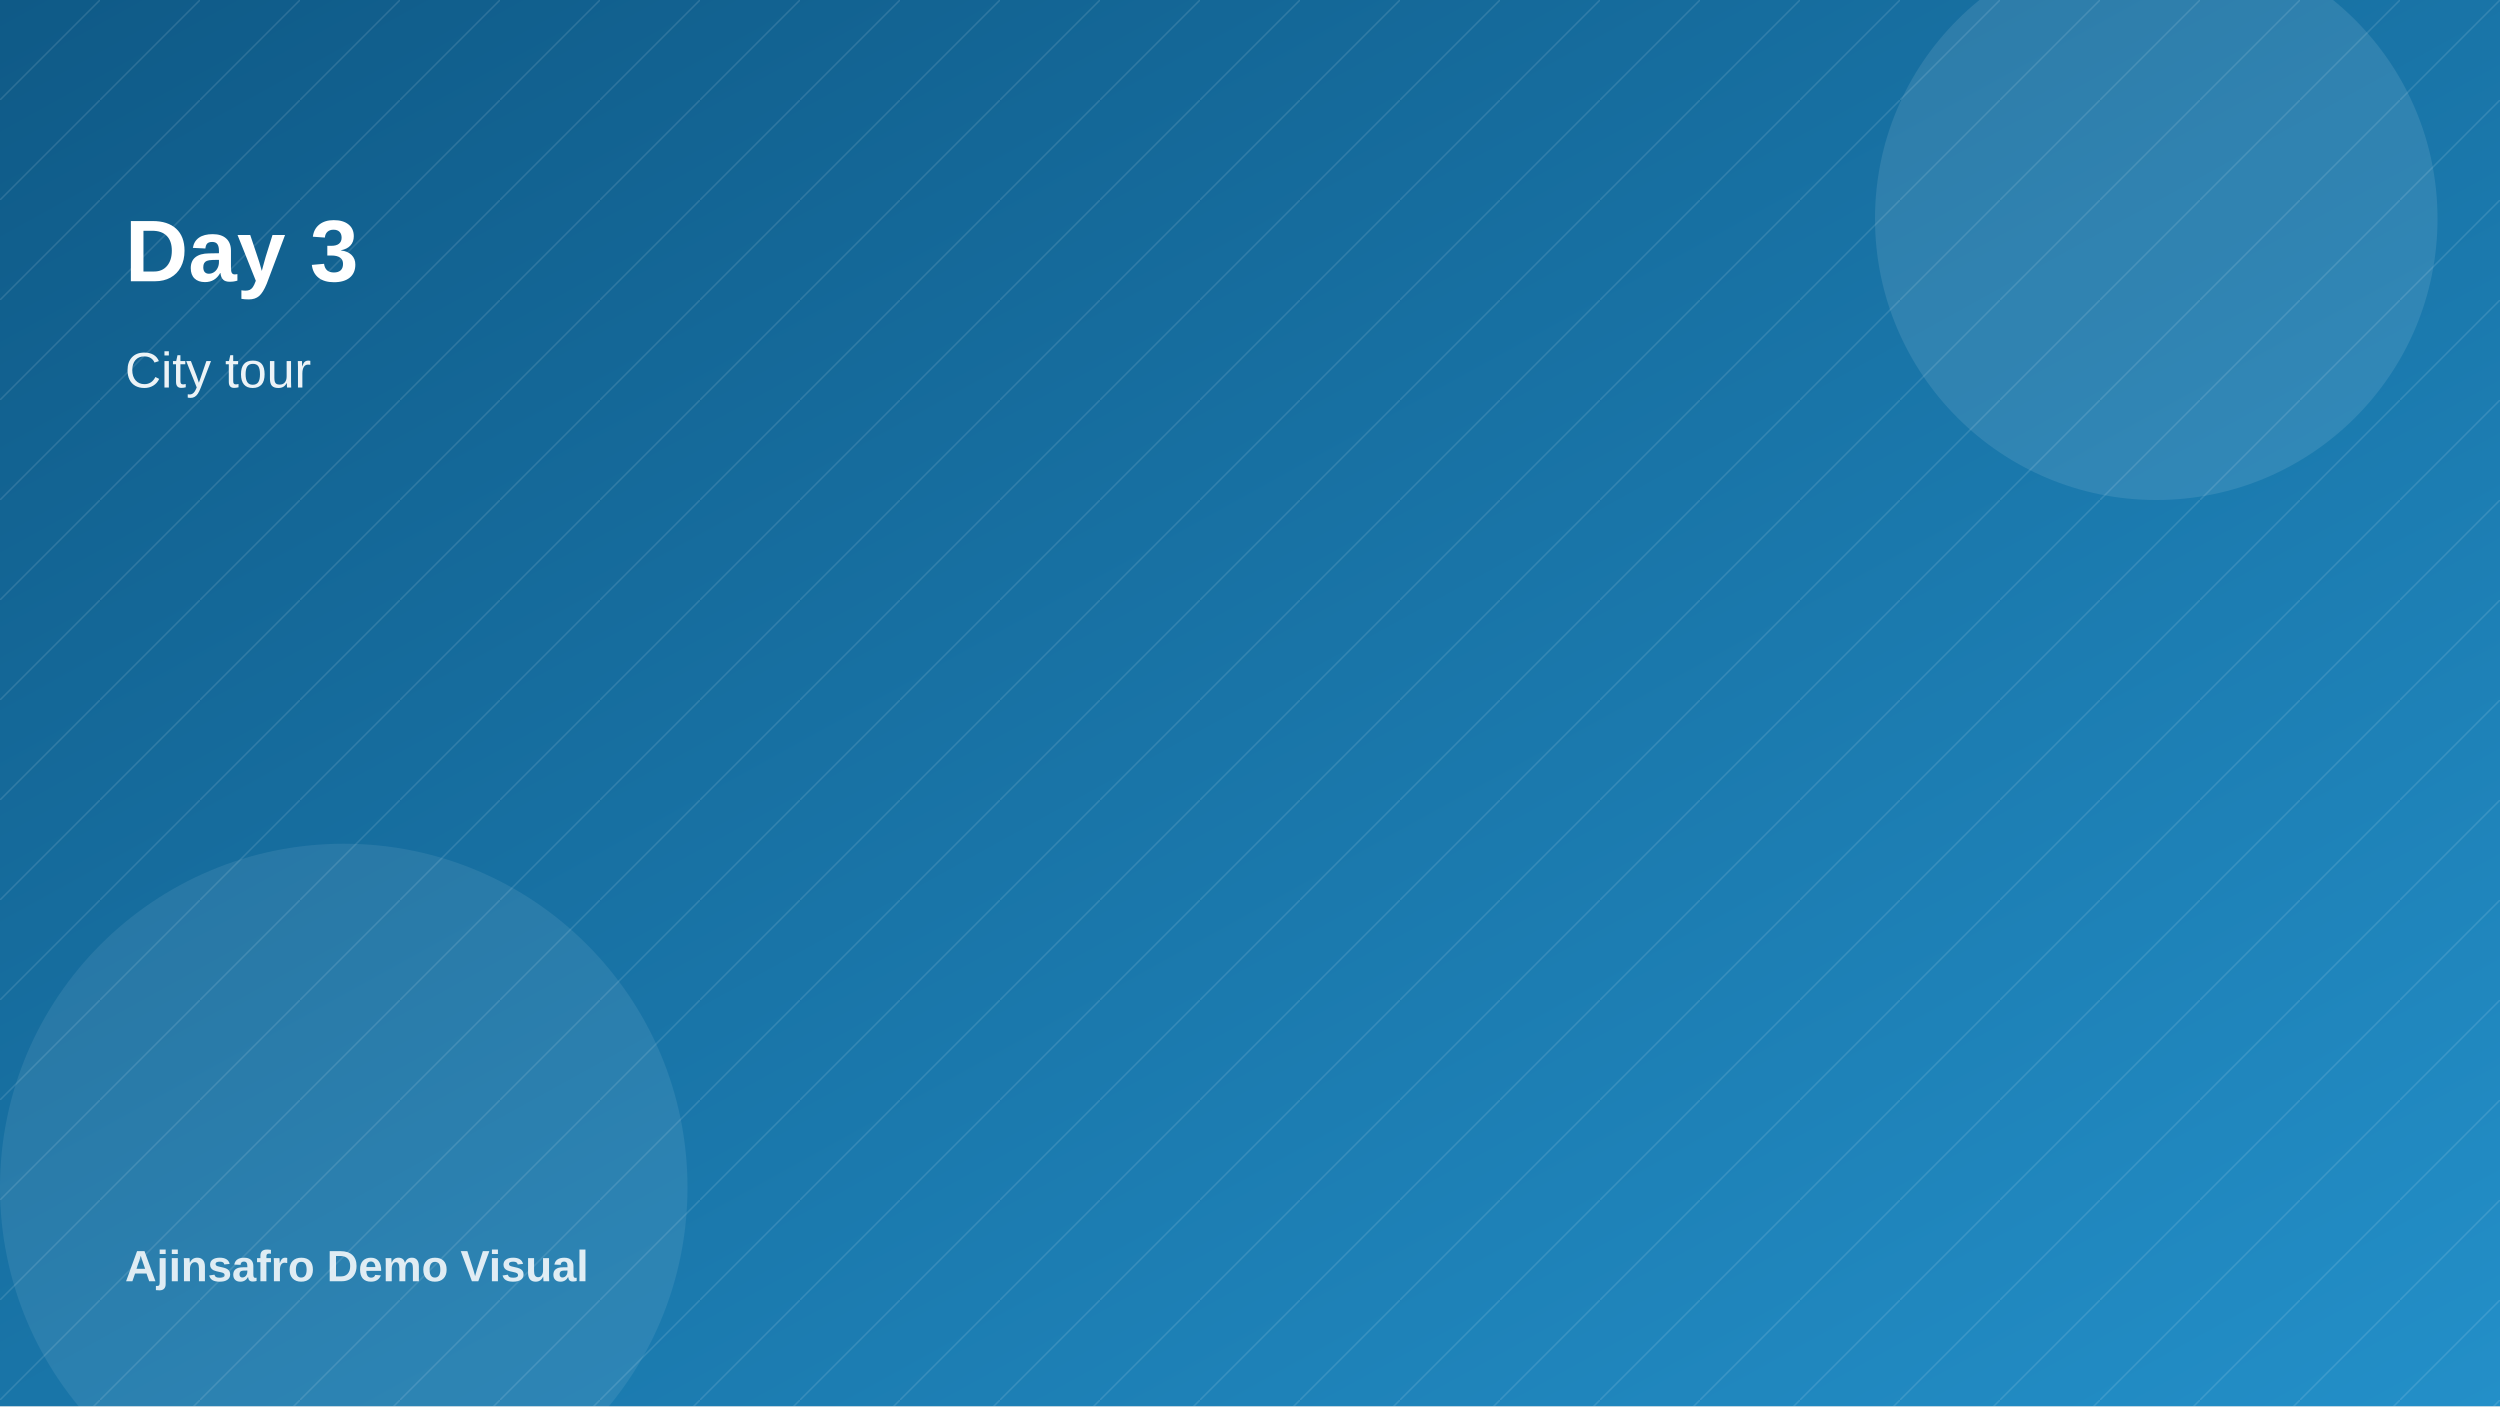
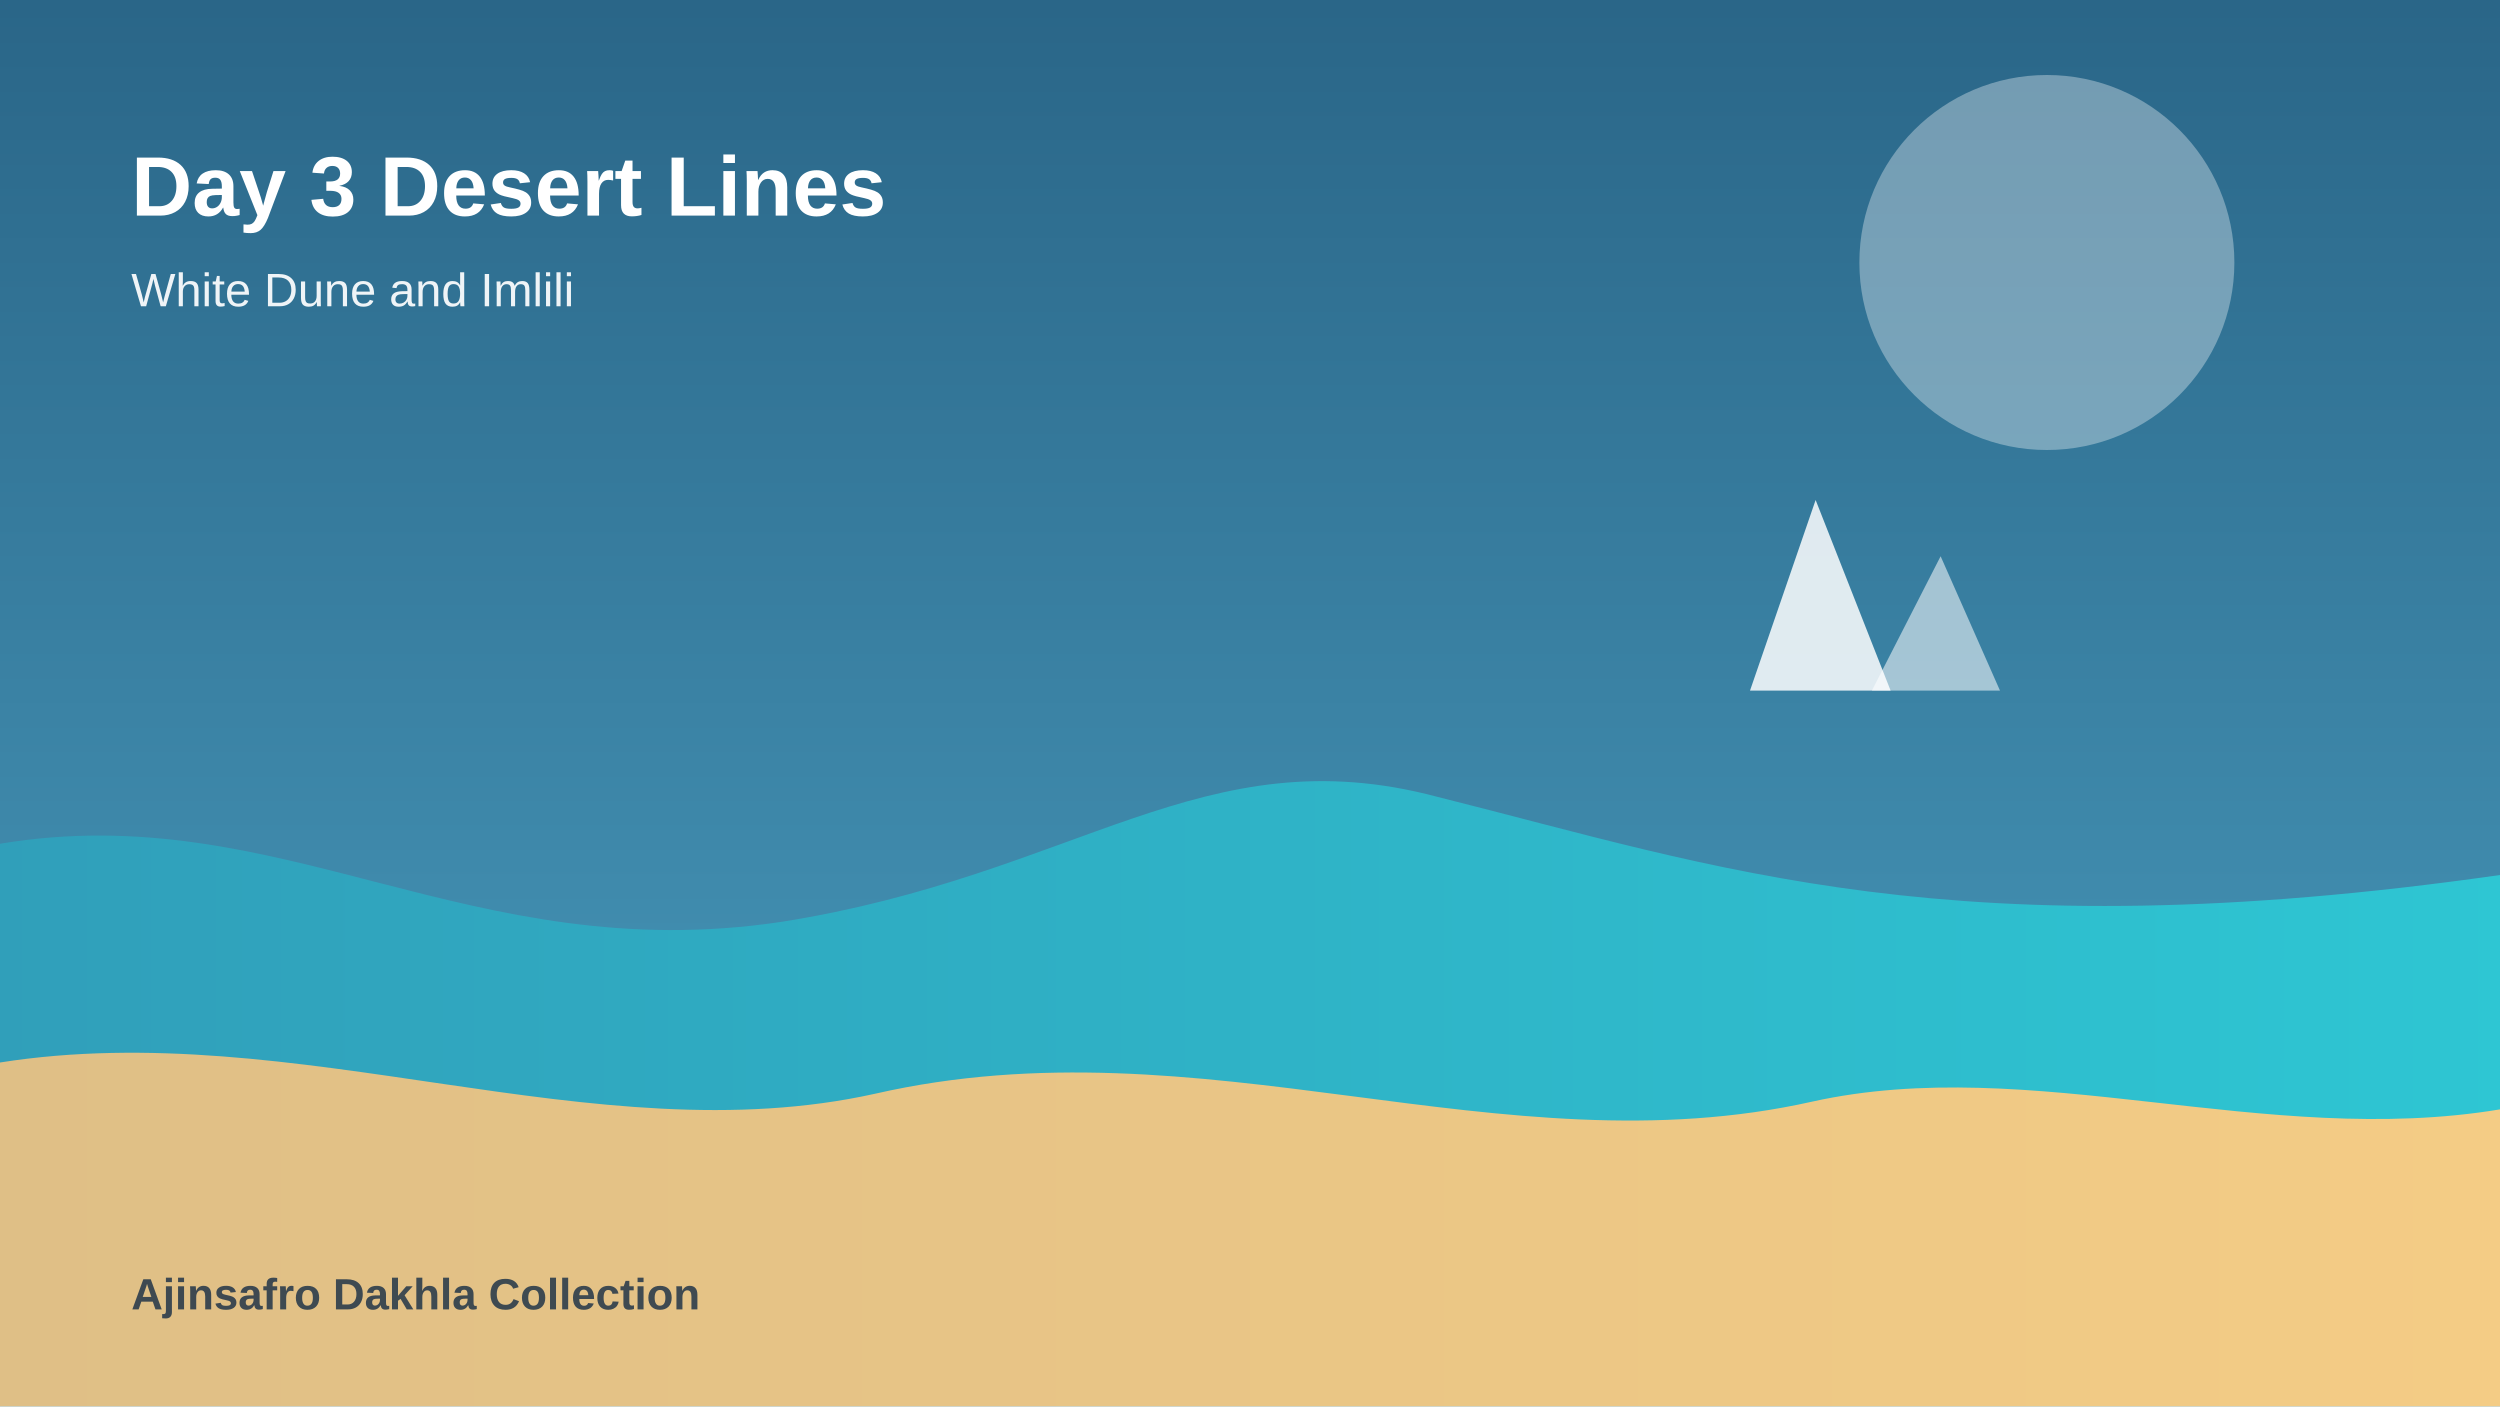
<svg xmlns="http://www.w3.org/2000/svg" width="1600" height="900" viewBox="0 0 1600 900">
  <defs>
-     <linearGradient id="g" x1="0" y1="0" x2="1" y2="1">
-       <stop offset="0%" stop-color="#0f5a87" />
-       <stop offset="100%" stop-color="#238fc8" />
+     <linearGradient id="sky" x1="0" y1="0" x2="0" y2="1">
+       <stop offset="0%" stop-color="#2a6688" />
+       <stop offset="100%" stop-color="#4b9fc1" />
    </linearGradient>
-     <pattern id="p" width="64" height="64" patternUnits="userSpaceOnUse">
-       <path d="M0 64 L64 0" stroke="rgba(255,255,255,0.12)" stroke-width="1" />
-     </pattern>
+     <linearGradient id="sea" x1="0" y1="0" x2="1" y2="0">
+       <stop offset="0%" stop-color="#309fba" />
+       <stop offset="100%" stop-color="#2ec6d3" />
+     </linearGradient>
+     <linearGradient id="sand" x1="0" y1="0" x2="1" y2="0">
+       <stop offset="0%" stop-color="#dfbf86" />
+       <stop offset="100%" stop-color="#f4cc85" />
+     </linearGradient>
  </defs>
-   <rect width="1600" height="900" fill="url(#g)" />
-   <rect width="1600" height="900" fill="url(#p)" />
-   <circle cx="1380" cy="140" r="180" fill="rgba(255,255,255,0.10)" />
-   <circle cx="220" cy="760" r="220" fill="rgba(255,255,255,0.08)" />
-   <text x="80" y="180" fill="white" font-family="Poppins,Segoe UI,Arial,sans-serif" font-size="56" font-weight="700">Day 3</text>
-   <text x="80" y="248" fill="rgba(255,255,255,0.92)" font-family="Poppins,Segoe UI,Arial,sans-serif" font-size="32" font-weight="500">City tour</text>
-   <text x="80" y="820" fill="rgba(255,255,255,0.85)" font-family="Poppins,Segoe UI,Arial,sans-serif" font-size="28" font-weight="600">Ajinsafro Demo Visual</text>
+   <rect width="1600" height="900" fill="url(#sky)" />
+   <ellipse cx="1310" cy="168" rx="120" ry="120" fill="rgba(255,255,255,0.34)" />
+   <path d="M0 540 C180 510 300 620 500 590 C690 560 770 470 920 510 C1100 555 1250 610 1600 560 L1600 760 L0 760 Z" fill="url(#sea)" />
+   <path d="M0 680 C190 650 380 740 560 700 C770 652 960 750 1160 705 C1300 674 1450 735 1600 710 L1600 900 L0 900 Z" fill="url(#sand)" />
+   <path d="M1120 442 L1162 320 L1210 442 Z" fill="rgba(255,255,255,0.84)" />
+   <path d="M1198 442 L1242 356 L1280 442 Z" fill="rgba(255,255,255,0.54)" />
+   <text x="84" y="138" fill="white" font-family="Poppins,Segoe UI,Arial,sans-serif" font-size="54" font-weight="700">Day 3 Desert Lines</text>
+   <text x="84" y="196" fill="rgba(255,255,255,0.92)" font-family="Poppins,Segoe UI,Arial,sans-serif" font-size="30" font-weight="500">White Dune and Imlili</text>
+   <text x="84" y="838" fill="rgba(22,44,68,0.80)" font-family="Poppins,Segoe UI,Arial,sans-serif" font-size="28" font-weight="600">Ajinsafro Dakhla Collection</text>
</svg>
